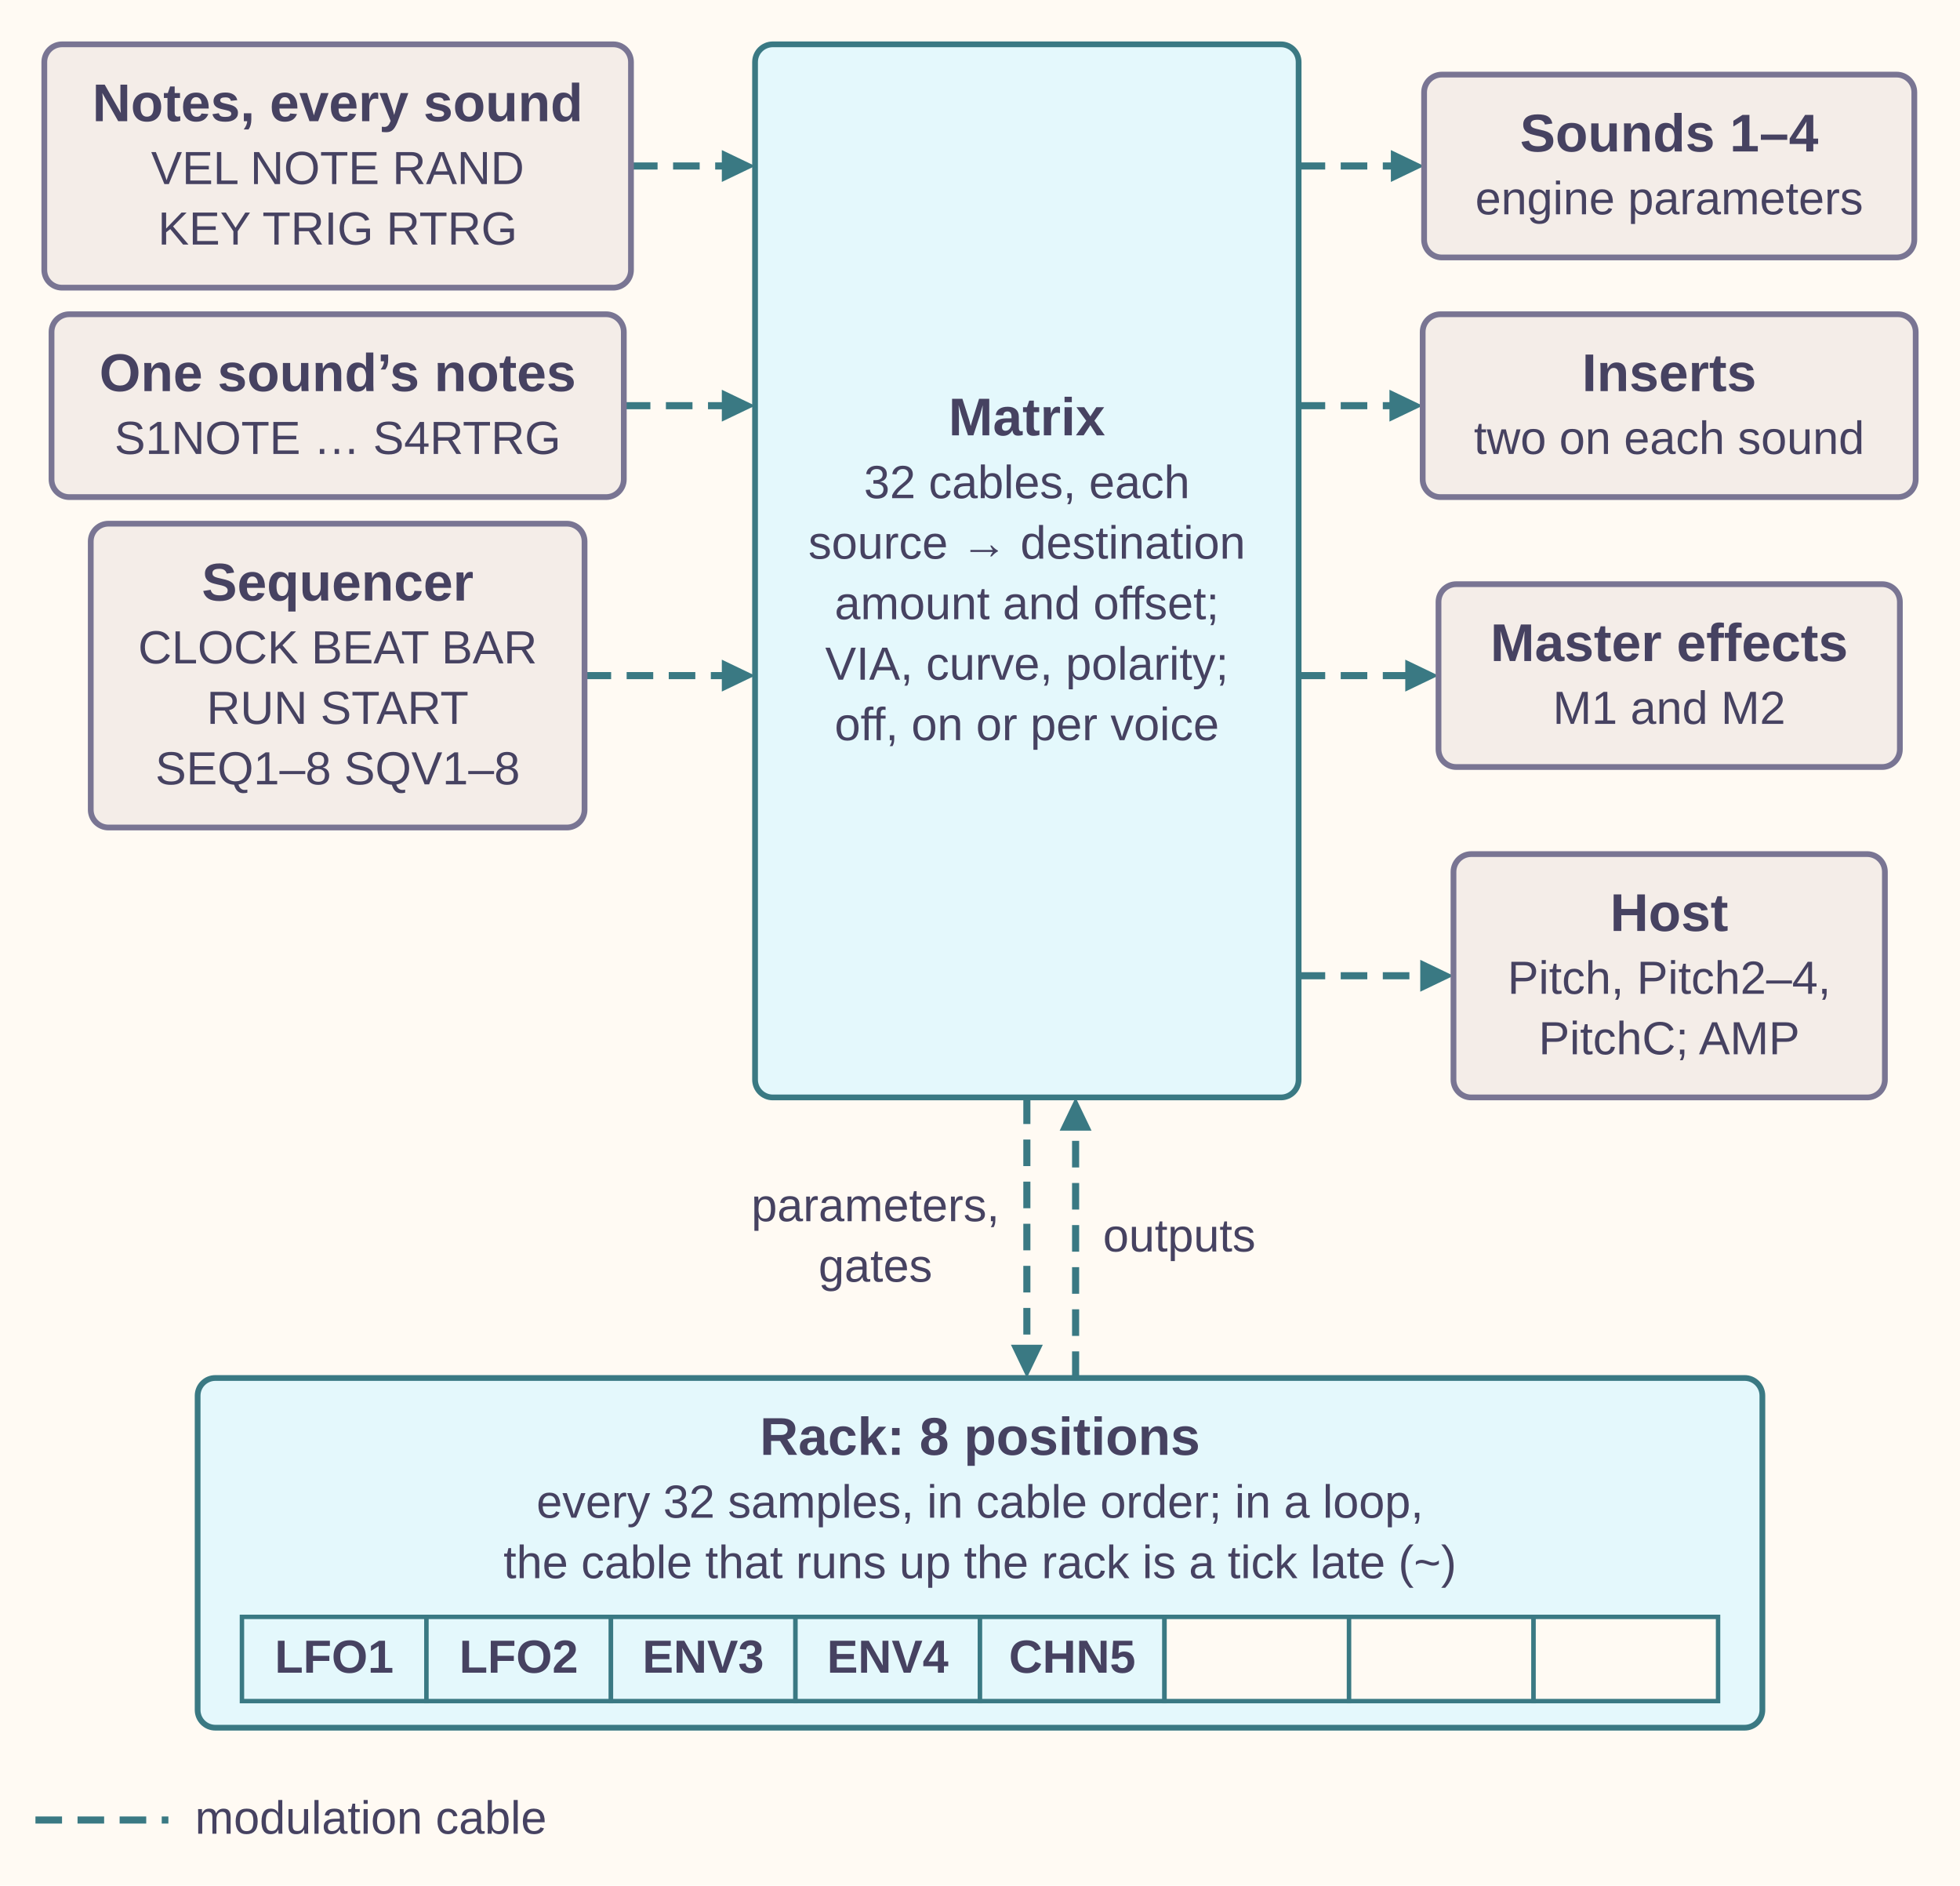
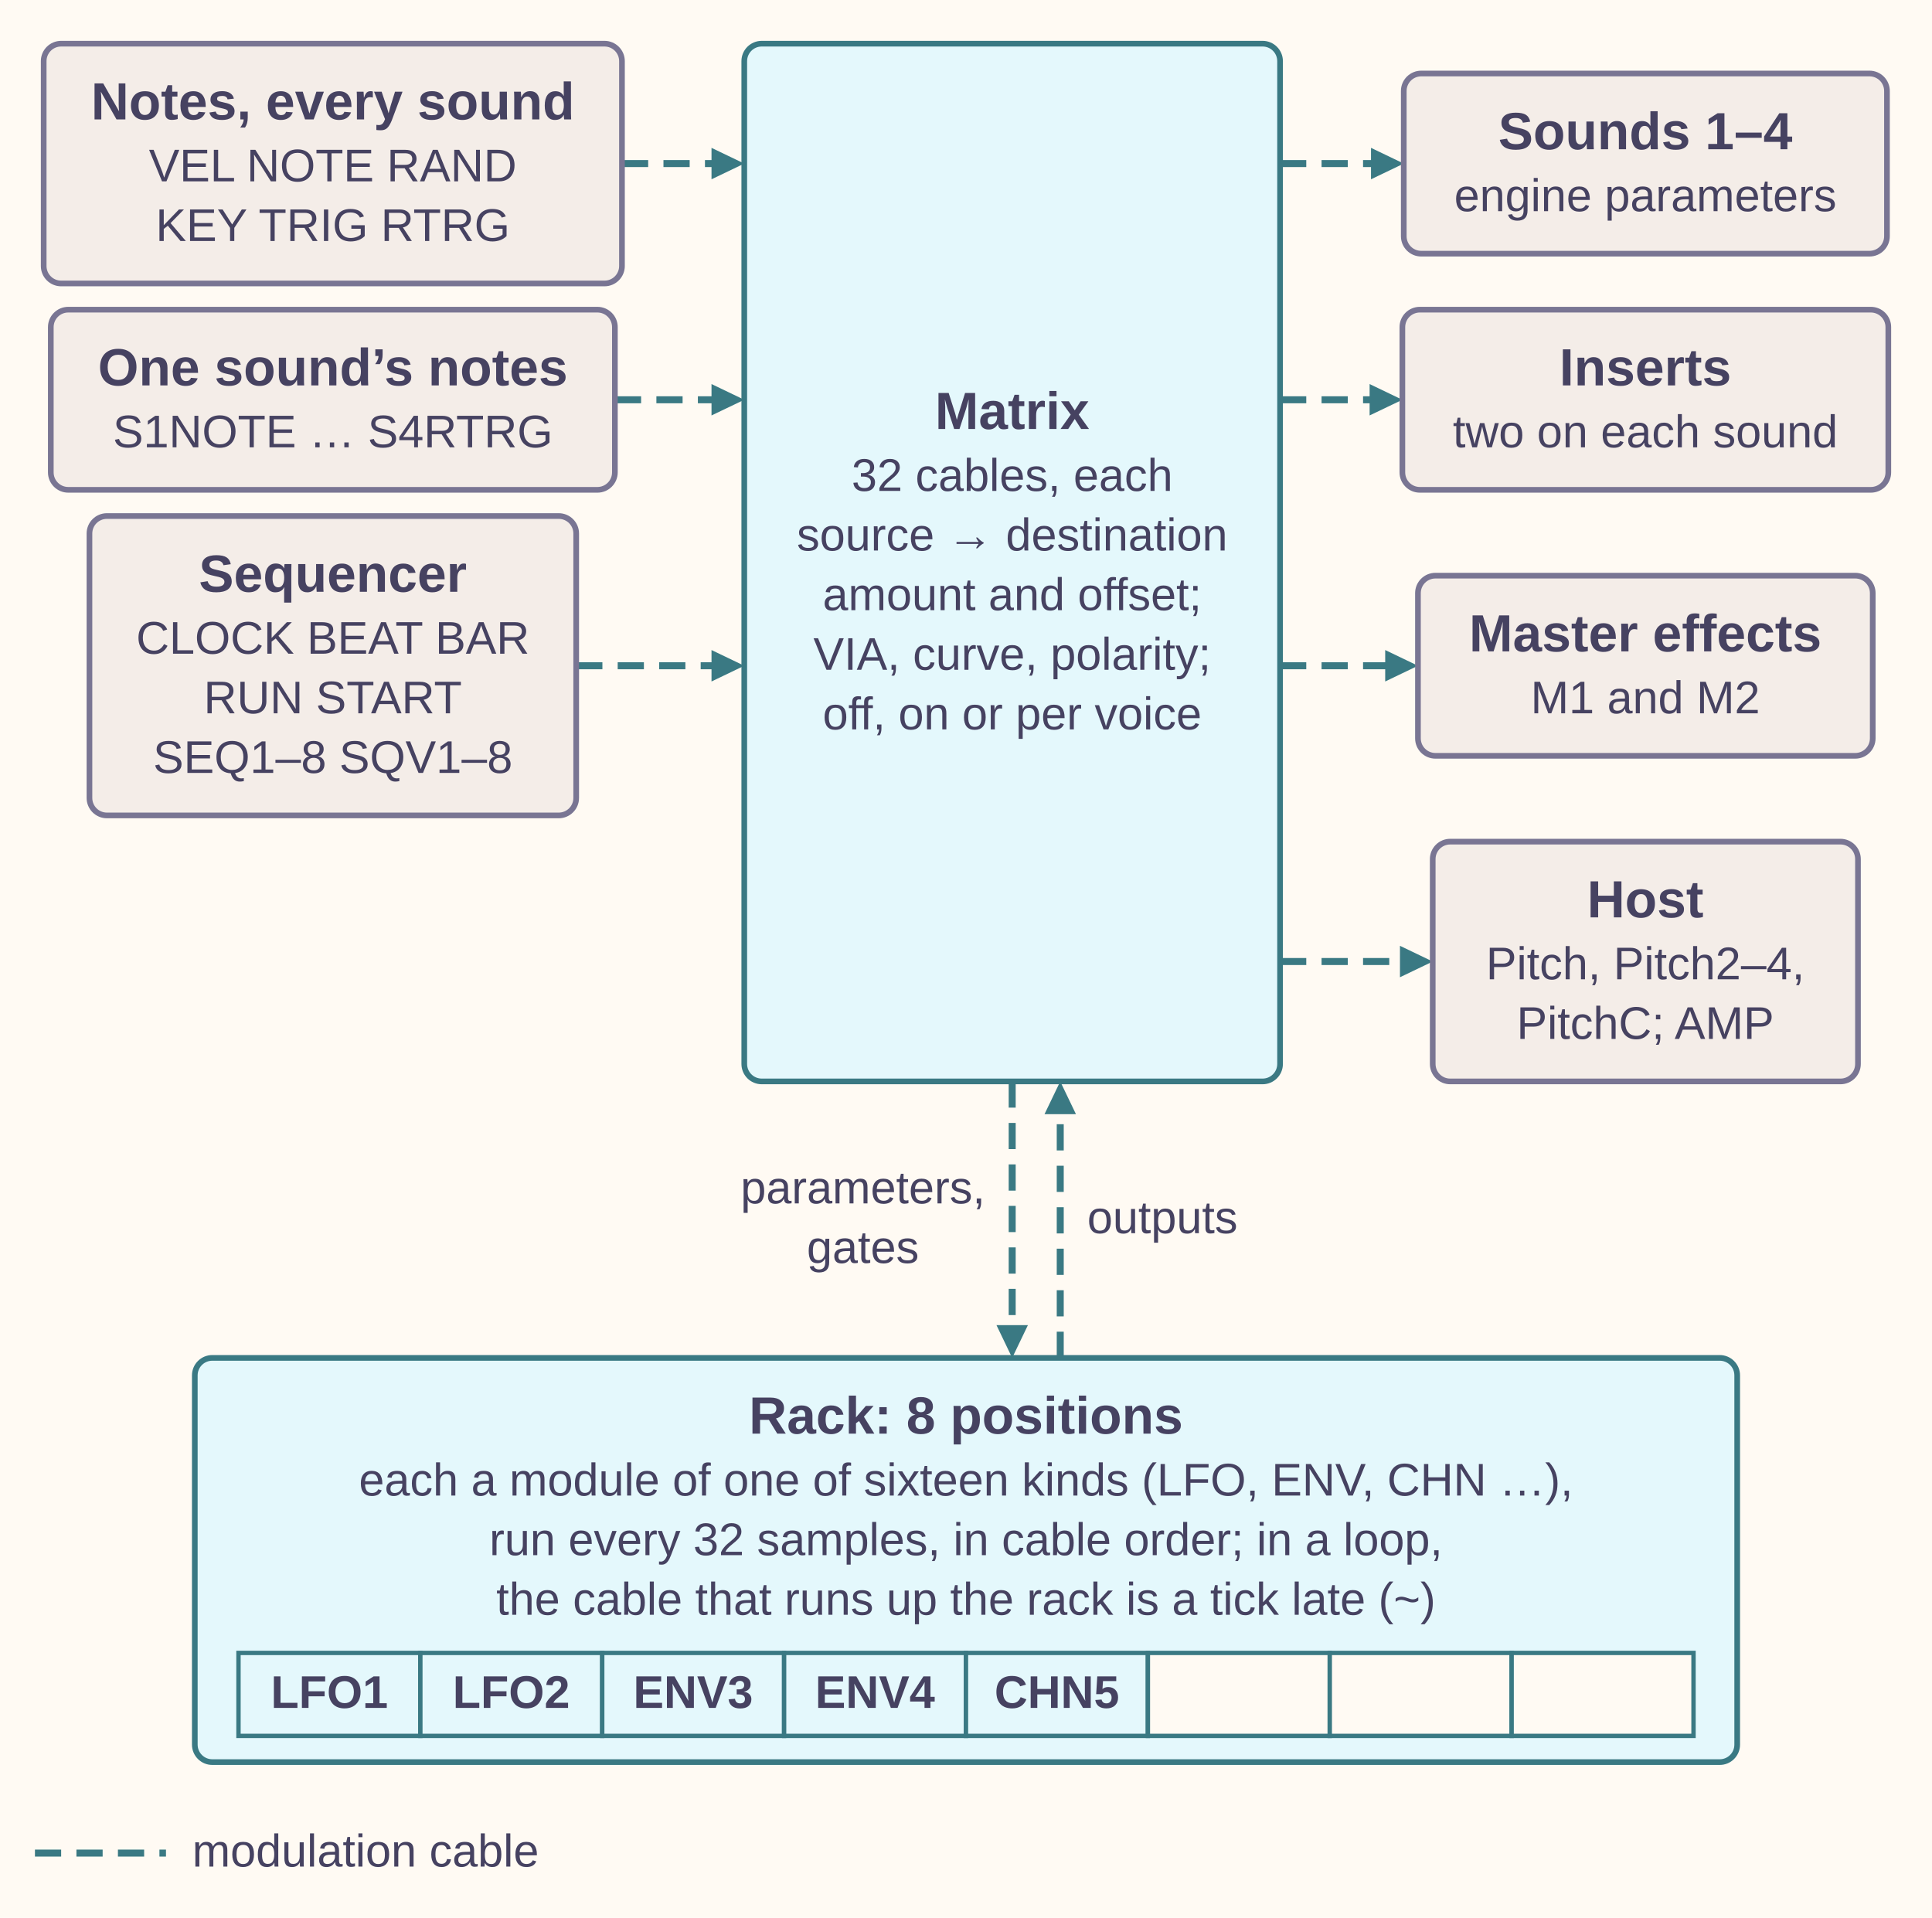
- <svg xmlns="http://www.w3.org/2000/svg" width="663.49" height="638.18" viewBox="-10 -10 442.33 425.45" role="img">
-   <rect data-kind="bg" x="-10" y="-10" width="442.33" height="425.45" fill="#fffaf3" />
+ <svg xmlns="http://www.w3.org/2000/svg" width="663.49" height="658.65" viewBox="-10 -10 442.33 439.1" role="img">
+   <rect data-kind="bg" x="-10" y="-10" width="442.33" height="439.1" fill="#fffaf3" />
  <path data-kind="edge" data-id="e0" data-from="notes" data-to="matrix" d="M132.4 27.45 L153.9 27.45" fill="none" stroke="#3a7983" stroke-width="1.6" stroke-dasharray="6 3.5" stroke-linecap="butt" stroke-linejoin="round" />
  <path data-kind="edge" data-id="e1" data-from="own" data-to="matrix" d="M130.78 81.53 L153.9 81.53" fill="none" stroke="#3a7983" stroke-width="1.6" stroke-dasharray="6 3.5" stroke-linecap="butt" stroke-linejoin="round" />
  <path data-kind="edge" data-id="e2" data-from="seq" data-to="matrix" d="M121.92 142.43 L153.9 142.43" fill="none" stroke="#3a7983" stroke-width="1.6" stroke-dasharray="6 3.5" stroke-linecap="butt" stroke-linejoin="round" />
  <path data-kind="edge" data-id="e3" data-from="matrix" data-to="sounds" d="M283.07 27.45 L304.89 27.45" fill="none" stroke="#3a7983" stroke-width="1.6" stroke-dasharray="6 3.5" stroke-linecap="butt" stroke-linejoin="round" />
  <path data-kind="edge" data-id="e4" data-from="matrix" data-to="inserts" d="M283.07 81.53 L304.57 81.53" fill="none" stroke="#3a7983" stroke-width="1.6" stroke-dasharray="6 3.5" stroke-linecap="butt" stroke-linejoin="round" />
  <path data-kind="edge" data-id="e5" data-from="matrix" data-to="master" d="M283.07 142.43 L308.14 142.43" fill="none" stroke="#3a7983" stroke-width="1.6" stroke-dasharray="6 3.5" stroke-linecap="butt" stroke-linejoin="round" />
  <path data-kind="edge" data-id="e6" data-from="matrix" data-to="host" d="M283.07 210.15 L311.52 210.15" fill="none" stroke="#3a7983" stroke-width="1.6" stroke-dasharray="6 3.5" stroke-linecap="butt" stroke-linejoin="round" />
  <path data-kind="edge" data-id="e7" data-from="matrix" data-to="rack" d="M221.74 237.6 L221.74 294.4" fill="none" stroke="#3a7983" stroke-width="1.6" stroke-dasharray="6 3.5" stroke-linecap="butt" stroke-linejoin="round" />
  <path data-kind="edge" data-id="e8" data-from="rack" data-to="matrix" d="M232.74 300.9 L232.74 244.1" fill="none" stroke="#3a7983" stroke-width="1.6" stroke-dasharray="6 3.5" stroke-linecap="butt" stroke-linejoin="round" />
  <path data-kind="arrow" data-id="e0" d="M160.4 27.45 L152.9 31.05 L152.9 23.85 Z" fill="#3a7983" />
  <path data-kind="arrow" data-id="e1" d="M160.4 81.53 L152.9 85.12 L152.9 77.93 Z" fill="#3a7983" />
  <path data-kind="arrow" data-id="e2" d="M160.4 142.43 L152.9 146.03 L152.9 138.83 Z" fill="#3a7983" />
  <path data-kind="arrow" data-id="e3" d="M311.39 27.45 L303.89 31.05 L303.89 23.85 Z" fill="#3a7983" />
  <path data-kind="arrow" data-id="e4" d="M311.07 81.53 L303.57 85.12 L303.57 77.93 Z" fill="#3a7983" />
  <path data-kind="arrow" data-id="e5" d="M314.64 142.43 L307.14 146.03 L307.14 138.83 Z" fill="#3a7983" />
  <path data-kind="arrow" data-id="e6" d="M318.02 210.15 L310.52 213.75 L310.52 206.55 Z" fill="#3a7983" />
  <path data-kind="arrow" data-id="e7" d="M221.74 300.9 L218.14 293.4 L225.34 293.4 Z" fill="#3a7983" />
  <path data-kind="arrow" data-id="e8" d="M232.74 237.6 L236.34 245.1 L229.14 245.1 Z" fill="#3a7983" />
  <rect data-kind="node" data-id="notes" x="0" y="0" width="132.4" height="54.9" rx="4" fill="#f4ede8" stroke="#797593" stroke-width="1.3" />
  <text x="66.2" y="17.34" fill="#464261" font-family="IBM Plex Sans, Helvetica Neue, Arial, sans-serif" font-size="12" font-weight="600" text-anchor="middle" data-owner="notes">Notes, every sound</text>
  <text x="66.2" y="31.52" fill="#464261" font-family="IBM Plex Sans, Helvetica Neue, Arial, sans-serif" font-size="10.5" font-weight="400" text-anchor="middle" data-owner="notes">VEL NOTE RAND</text>
  <text x="66.2" y="45.17" fill="#464261" font-family="IBM Plex Sans, Helvetica Neue, Arial, sans-serif" font-size="10.5" font-weight="400" text-anchor="middle" data-owner="notes">KEY TRIG RTRG</text>
  <rect data-kind="node" data-id="own" x="1.63" y="60.9" width="129.15" height="41.25" rx="4" fill="#f4ede8" stroke="#797593" stroke-width="1.3" />
  <text x="66.2" y="78.24" fill="#464261" font-family="IBM Plex Sans, Helvetica Neue, Arial, sans-serif" font-size="12" font-weight="600" text-anchor="middle" data-owner="own">One sound’s notes</text>
  <text x="66.2" y="92.42" fill="#464261" font-family="IBM Plex Sans, Helvetica Neue, Arial, sans-serif" font-size="10.5" font-weight="400" text-anchor="middle" data-owner="own">S1NOTE … S4RTRG</text>
  <rect data-kind="node" data-id="seq" x="10.48" y="108.15" width="111.44" height="68.55" rx="4" fill="#f4ede8" stroke="#797593" stroke-width="1.3" />
  <text x="66.2" y="125.49" fill="#464261" font-family="IBM Plex Sans, Helvetica Neue, Arial, sans-serif" font-size="12" font-weight="600" text-anchor="middle" data-owner="seq">Sequencer</text>
  <text x="66.2" y="139.67" fill="#464261" font-family="IBM Plex Sans, Helvetica Neue, Arial, sans-serif" font-size="10.5" font-weight="400" text-anchor="middle" data-owner="seq">CLOCK BEAT BAR</text>
  <text x="66.2" y="153.32" fill="#464261" font-family="IBM Plex Sans, Helvetica Neue, Arial, sans-serif" font-size="10.5" font-weight="400" text-anchor="middle" data-owner="seq">RUN START</text>
  <text x="66.2" y="166.97" fill="#464261" font-family="IBM Plex Sans, Helvetica Neue, Arial, sans-serif" font-size="10.5" font-weight="400" text-anchor="middle" data-owner="seq">SEQ1–8 SQV1–8</text>
  <rect data-kind="node" data-id="matrix" x="160.4" y="0" width="122.67" height="237.6" rx="4" fill="#e4f8fc" stroke="#3a7983" stroke-width="1.3" />
  <text x="221.74" y="88.22" fill="#464261" font-family="IBM Plex Sans, Helvetica Neue, Arial, sans-serif" font-size="12" font-weight="600" text-anchor="middle" data-owner="matrix">Matrix</text>
  <text x="221.74" y="102.4" fill="#464261" font-family="IBM Plex Sans, Helvetica Neue, Arial, sans-serif" font-size="10.5" font-weight="400" text-anchor="middle" data-owner="matrix">32 cables, each</text>
  <text x="221.74" y="116.05" fill="#464261" font-family="IBM Plex Sans, Helvetica Neue, Arial, sans-serif" font-size="10.5" font-weight="400" text-anchor="middle" data-owner="matrix">source → destination</text>
  <text x="221.74" y="129.7" fill="#464261" font-family="IBM Plex Sans, Helvetica Neue, Arial, sans-serif" font-size="10.5" font-weight="400" text-anchor="middle" data-owner="matrix">amount and offset;</text>
  <text x="221.74" y="143.35" fill="#464261" font-family="IBM Plex Sans, Helvetica Neue, Arial, sans-serif" font-size="10.5" font-weight="400" text-anchor="middle" data-owner="matrix">VIA, curve, polarity;</text>
  <text x="221.74" y="157" fill="#464261" font-family="IBM Plex Sans, Helvetica Neue, Arial, sans-serif" font-size="10.5" font-weight="400" text-anchor="middle" data-owner="matrix">off, on or per voice</text>
  <rect data-kind="node" data-id="sounds" x="311.39" y="6.83" width="110.63" height="41.25" rx="4" fill="#f4ede8" stroke="#797593" stroke-width="1.3" />
  <text x="366.7" y="24.17" fill="#464261" font-family="IBM Plex Sans, Helvetica Neue, Arial, sans-serif" font-size="12" font-weight="600" text-anchor="middle" data-owner="sounds">Sounds 1–4</text>
  <text x="366.7" y="38.35" fill="#464261" font-family="IBM Plex Sans, Helvetica Neue, Arial, sans-serif" font-size="10.5" font-weight="400" text-anchor="middle" data-owner="sounds">engine parameters</text>
  <rect data-kind="node" data-id="inserts" x="311.07" y="60.9" width="111.26" height="41.25" rx="4" fill="#f4ede8" stroke="#797593" stroke-width="1.3" />
  <text x="366.7" y="78.24" fill="#464261" font-family="IBM Plex Sans, Helvetica Neue, Arial, sans-serif" font-size="12" font-weight="600" text-anchor="middle" data-owner="inserts">Inserts</text>
  <text x="366.7" y="92.42" fill="#464261" font-family="IBM Plex Sans, Helvetica Neue, Arial, sans-serif" font-size="10.5" font-weight="400" text-anchor="middle" data-owner="inserts">two on each sound</text>
  <rect data-kind="node" data-id="master" x="314.64" y="121.8" width="104.12" height="41.25" rx="4" fill="#f4ede8" stroke="#797593" stroke-width="1.3" />
  <text x="366.7" y="139.14" fill="#464261" font-family="IBM Plex Sans, Helvetica Neue, Arial, sans-serif" font-size="12" font-weight="600" text-anchor="middle" data-owner="master">Master effects</text>
  <text x="366.7" y="153.32" fill="#464261" font-family="IBM Plex Sans, Helvetica Neue, Arial, sans-serif" font-size="10.5" font-weight="400" text-anchor="middle" data-owner="master">M1 and M2</text>
  <rect data-kind="node" data-id="host" x="318.02" y="182.7" width="97.36" height="54.9" rx="4" fill="#f4ede8" stroke="#797593" stroke-width="1.3" />
  <text x="366.7" y="200.04" fill="#464261" font-family="IBM Plex Sans, Helvetica Neue, Arial, sans-serif" font-size="12" font-weight="600" text-anchor="middle" data-owner="host">Host</text>
  <text x="366.7" y="214.22" fill="#464261" font-family="IBM Plex Sans, Helvetica Neue, Arial, sans-serif" font-size="10.5" font-weight="400" text-anchor="middle" data-owner="host">Pitch, Pitch2–4,</text>
  <text x="366.7" y="227.87" fill="#464261" font-family="IBM Plex Sans, Helvetica Neue, Arial, sans-serif" font-size="10.5" font-weight="400" text-anchor="middle" data-owner="host">PitchC; AMP</text>
-   <rect data-kind="node" data-id="rack" x="34.6" y="300.9" width="353.13" height="78.9" rx="4" fill="#e4f8fc" stroke="#3a7983" stroke-width="1.3" />
+   <rect data-kind="node" data-id="rack" x="34.6" y="300.9" width="353.13" height="92.55" rx="4" fill="#e4f8fc" stroke="#3a7983" stroke-width="1.3" />
  <text x="211.16" y="318.24" fill="#464261" font-family="IBM Plex Sans, Helvetica Neue, Arial, sans-serif" font-size="12" font-weight="600" text-anchor="middle" data-owner="rack">Rack: 8 positions</text>
-   <text x="211.16" y="332.42" fill="#464261" font-family="IBM Plex Sans, Helvetica Neue, Arial, sans-serif" font-size="10.5" font-weight="400" text-anchor="middle" data-owner="rack">every 32 samples, in cable order; in a loop,</text>
-   <text x="211.16" y="346.07" fill="#464261" font-family="IBM Plex Sans, Helvetica Neue, Arial, sans-serif" font-size="10.5" font-weight="400" text-anchor="middle" data-owner="rack">the cable that runs up the rack is a tick late (~)</text>
-   <rect data-kind="cell" data-id="rack.0" x="44.6" y="354.8" width="41.64" height="19" fill="#e4f8fc" stroke="#3a7983" stroke-width="1" />
-   <text x="65.42" y="367.4" fill="#464261" font-family="IBM Plex Sans, Helvetica Neue, Arial, sans-serif" font-size="10.5" font-weight="600" text-anchor="middle" data-owner="rack.0">LFO1</text>
-   <rect data-kind="cell" data-id="rack.1" x="86.24" y="354.8" width="41.64" height="19" fill="#e4f8fc" stroke="#3a7983" stroke-width="1" />
-   <text x="107.06" y="367.4" fill="#464261" font-family="IBM Plex Sans, Helvetica Neue, Arial, sans-serif" font-size="10.5" font-weight="600" text-anchor="middle" data-owner="rack.1">LFO2</text>
-   <rect data-kind="cell" data-id="rack.2" x="127.88" y="354.8" width="41.64" height="19" fill="#e4f8fc" stroke="#3a7983" stroke-width="1" />
-   <text x="148.7" y="367.4" fill="#464261" font-family="IBM Plex Sans, Helvetica Neue, Arial, sans-serif" font-size="10.5" font-weight="600" text-anchor="middle" data-owner="rack.2">ENV3</text>
-   <rect data-kind="cell" data-id="rack.3" x="169.52" y="354.8" width="41.64" height="19" fill="#e4f8fc" stroke="#3a7983" stroke-width="1" />
-   <text x="190.34" y="367.4" fill="#464261" font-family="IBM Plex Sans, Helvetica Neue, Arial, sans-serif" font-size="10.5" font-weight="600" text-anchor="middle" data-owner="rack.3">ENV4</text>
-   <rect data-kind="cell" data-id="rack.4" x="211.16" y="354.8" width="41.64" height="19" fill="#e4f8fc" stroke="#3a7983" stroke-width="1" />
-   <text x="231.98" y="367.4" fill="#464261" font-family="IBM Plex Sans, Helvetica Neue, Arial, sans-serif" font-size="10.5" font-weight="600" text-anchor="middle" data-owner="rack.4">CHN5</text>
-   <rect data-kind="cell" data-id="rack.5" x="252.81" y="354.8" width="41.64" height="19" fill="#fffaf3" stroke="#3a7983" stroke-width="1" />
-   <rect data-kind="cell" data-id="rack.6" x="294.45" y="354.8" width="41.64" height="19" fill="#fffaf3" stroke="#3a7983" stroke-width="1" />
-   <rect data-kind="cell" data-id="rack.7" x="336.09" y="354.8" width="41.64" height="19" fill="#fffaf3" stroke="#3a7983" stroke-width="1" />
+   <text x="211.16" y="332.42" fill="#464261" font-family="IBM Plex Sans, Helvetica Neue, Arial, sans-serif" font-size="10.5" font-weight="400" text-anchor="middle" data-owner="rack">each a module of one of sixteen kinds (LFO, ENV, CHN …),</text>
+   <text x="211.16" y="346.07" fill="#464261" font-family="IBM Plex Sans, Helvetica Neue, Arial, sans-serif" font-size="10.5" font-weight="400" text-anchor="middle" data-owner="rack">run every 32 samples, in cable order; in a loop,</text>
+   <text x="211.16" y="359.72" fill="#464261" font-family="IBM Plex Sans, Helvetica Neue, Arial, sans-serif" font-size="10.5" font-weight="400" text-anchor="middle" data-owner="rack">the cable that runs up the rack is a tick late (~)</text>
+   <rect data-kind="cell" data-id="rack.0" x="44.6" y="368.45" width="41.64" height="19" fill="#e4f8fc" stroke="#3a7983" stroke-width="1" />
+   <text x="65.42" y="381.05" fill="#464261" font-family="IBM Plex Sans, Helvetica Neue, Arial, sans-serif" font-size="10.5" font-weight="600" text-anchor="middle" data-owner="rack.0">LFO1</text>
+   <rect data-kind="cell" data-id="rack.1" x="86.24" y="368.45" width="41.64" height="19" fill="#e4f8fc" stroke="#3a7983" stroke-width="1" />
+   <text x="107.06" y="381.05" fill="#464261" font-family="IBM Plex Sans, Helvetica Neue, Arial, sans-serif" font-size="10.5" font-weight="600" text-anchor="middle" data-owner="rack.1">LFO2</text>
+   <rect data-kind="cell" data-id="rack.2" x="127.88" y="368.45" width="41.64" height="19" fill="#e4f8fc" stroke="#3a7983" stroke-width="1" />
+   <text x="148.7" y="381.05" fill="#464261" font-family="IBM Plex Sans, Helvetica Neue, Arial, sans-serif" font-size="10.5" font-weight="600" text-anchor="middle" data-owner="rack.2">ENV3</text>
+   <rect data-kind="cell" data-id="rack.3" x="169.52" y="368.45" width="41.64" height="19" fill="#e4f8fc" stroke="#3a7983" stroke-width="1" />
+   <text x="190.34" y="381.05" fill="#464261" font-family="IBM Plex Sans, Helvetica Neue, Arial, sans-serif" font-size="10.5" font-weight="600" text-anchor="middle" data-owner="rack.3">ENV4</text>
+   <rect data-kind="cell" data-id="rack.4" x="211.16" y="368.45" width="41.64" height="19" fill="#e4f8fc" stroke="#3a7983" stroke-width="1" />
+   <text x="231.98" y="381.05" fill="#464261" font-family="IBM Plex Sans, Helvetica Neue, Arial, sans-serif" font-size="10.5" font-weight="600" text-anchor="middle" data-owner="rack.4">CHN5</text>
+   <rect data-kind="cell" data-id="rack.5" x="252.81" y="368.45" width="41.64" height="19" fill="#fffaf3" stroke="#3a7983" stroke-width="1" />
+   <rect data-kind="cell" data-id="rack.6" x="294.45" y="368.45" width="41.64" height="19" fill="#fffaf3" stroke="#3a7983" stroke-width="1" />
+   <rect data-kind="cell" data-id="rack.7" x="336.09" y="368.45" width="41.64" height="19" fill="#fffaf3" stroke="#3a7983" stroke-width="1" />
  <text x="187.56" y="265.52" fill="#464261" font-family="IBM Plex Sans, Helvetica Neue, Arial, sans-serif" font-size="10.5" font-weight="400" text-anchor="middle" data-owner="e7">parameters,</text>
  <text x="187.56" y="279.17" fill="#464261" font-family="IBM Plex Sans, Helvetica Neue, Arial, sans-serif" font-size="10.5" font-weight="400" text-anchor="middle" data-owner="e7">gates</text>
  <text x="256.14" y="272.35" fill="#464261" font-family="IBM Plex Sans, Helvetica Neue, Arial, sans-serif" font-size="10.5" font-weight="400" text-anchor="middle" data-owner="e8">outputs</text>
-   <path data-kind="legend" d="M-2 400.63 L28 400.63" stroke="#3a7983" stroke-width="1.6" stroke-dasharray="6 3.5" stroke-linecap="butt" fill="none" />
-   <text x="34" y="403.72" fill="#464261" font-family="IBM Plex Sans, Helvetica Neue, Arial, sans-serif" font-size="10.5" font-weight="400" text-anchor="start" data-owner="legend">modulation cable</text>
+   <path data-kind="legend" d="M-2 414.28 L28 414.28" stroke="#3a7983" stroke-width="1.6" stroke-dasharray="6 3.5" stroke-linecap="butt" fill="none" />
+   <text x="34" y="417.37" fill="#464261" font-family="IBM Plex Sans, Helvetica Neue, Arial, sans-serif" font-size="10.5" font-weight="400" text-anchor="start" data-owner="legend">modulation cable</text>
</svg>
